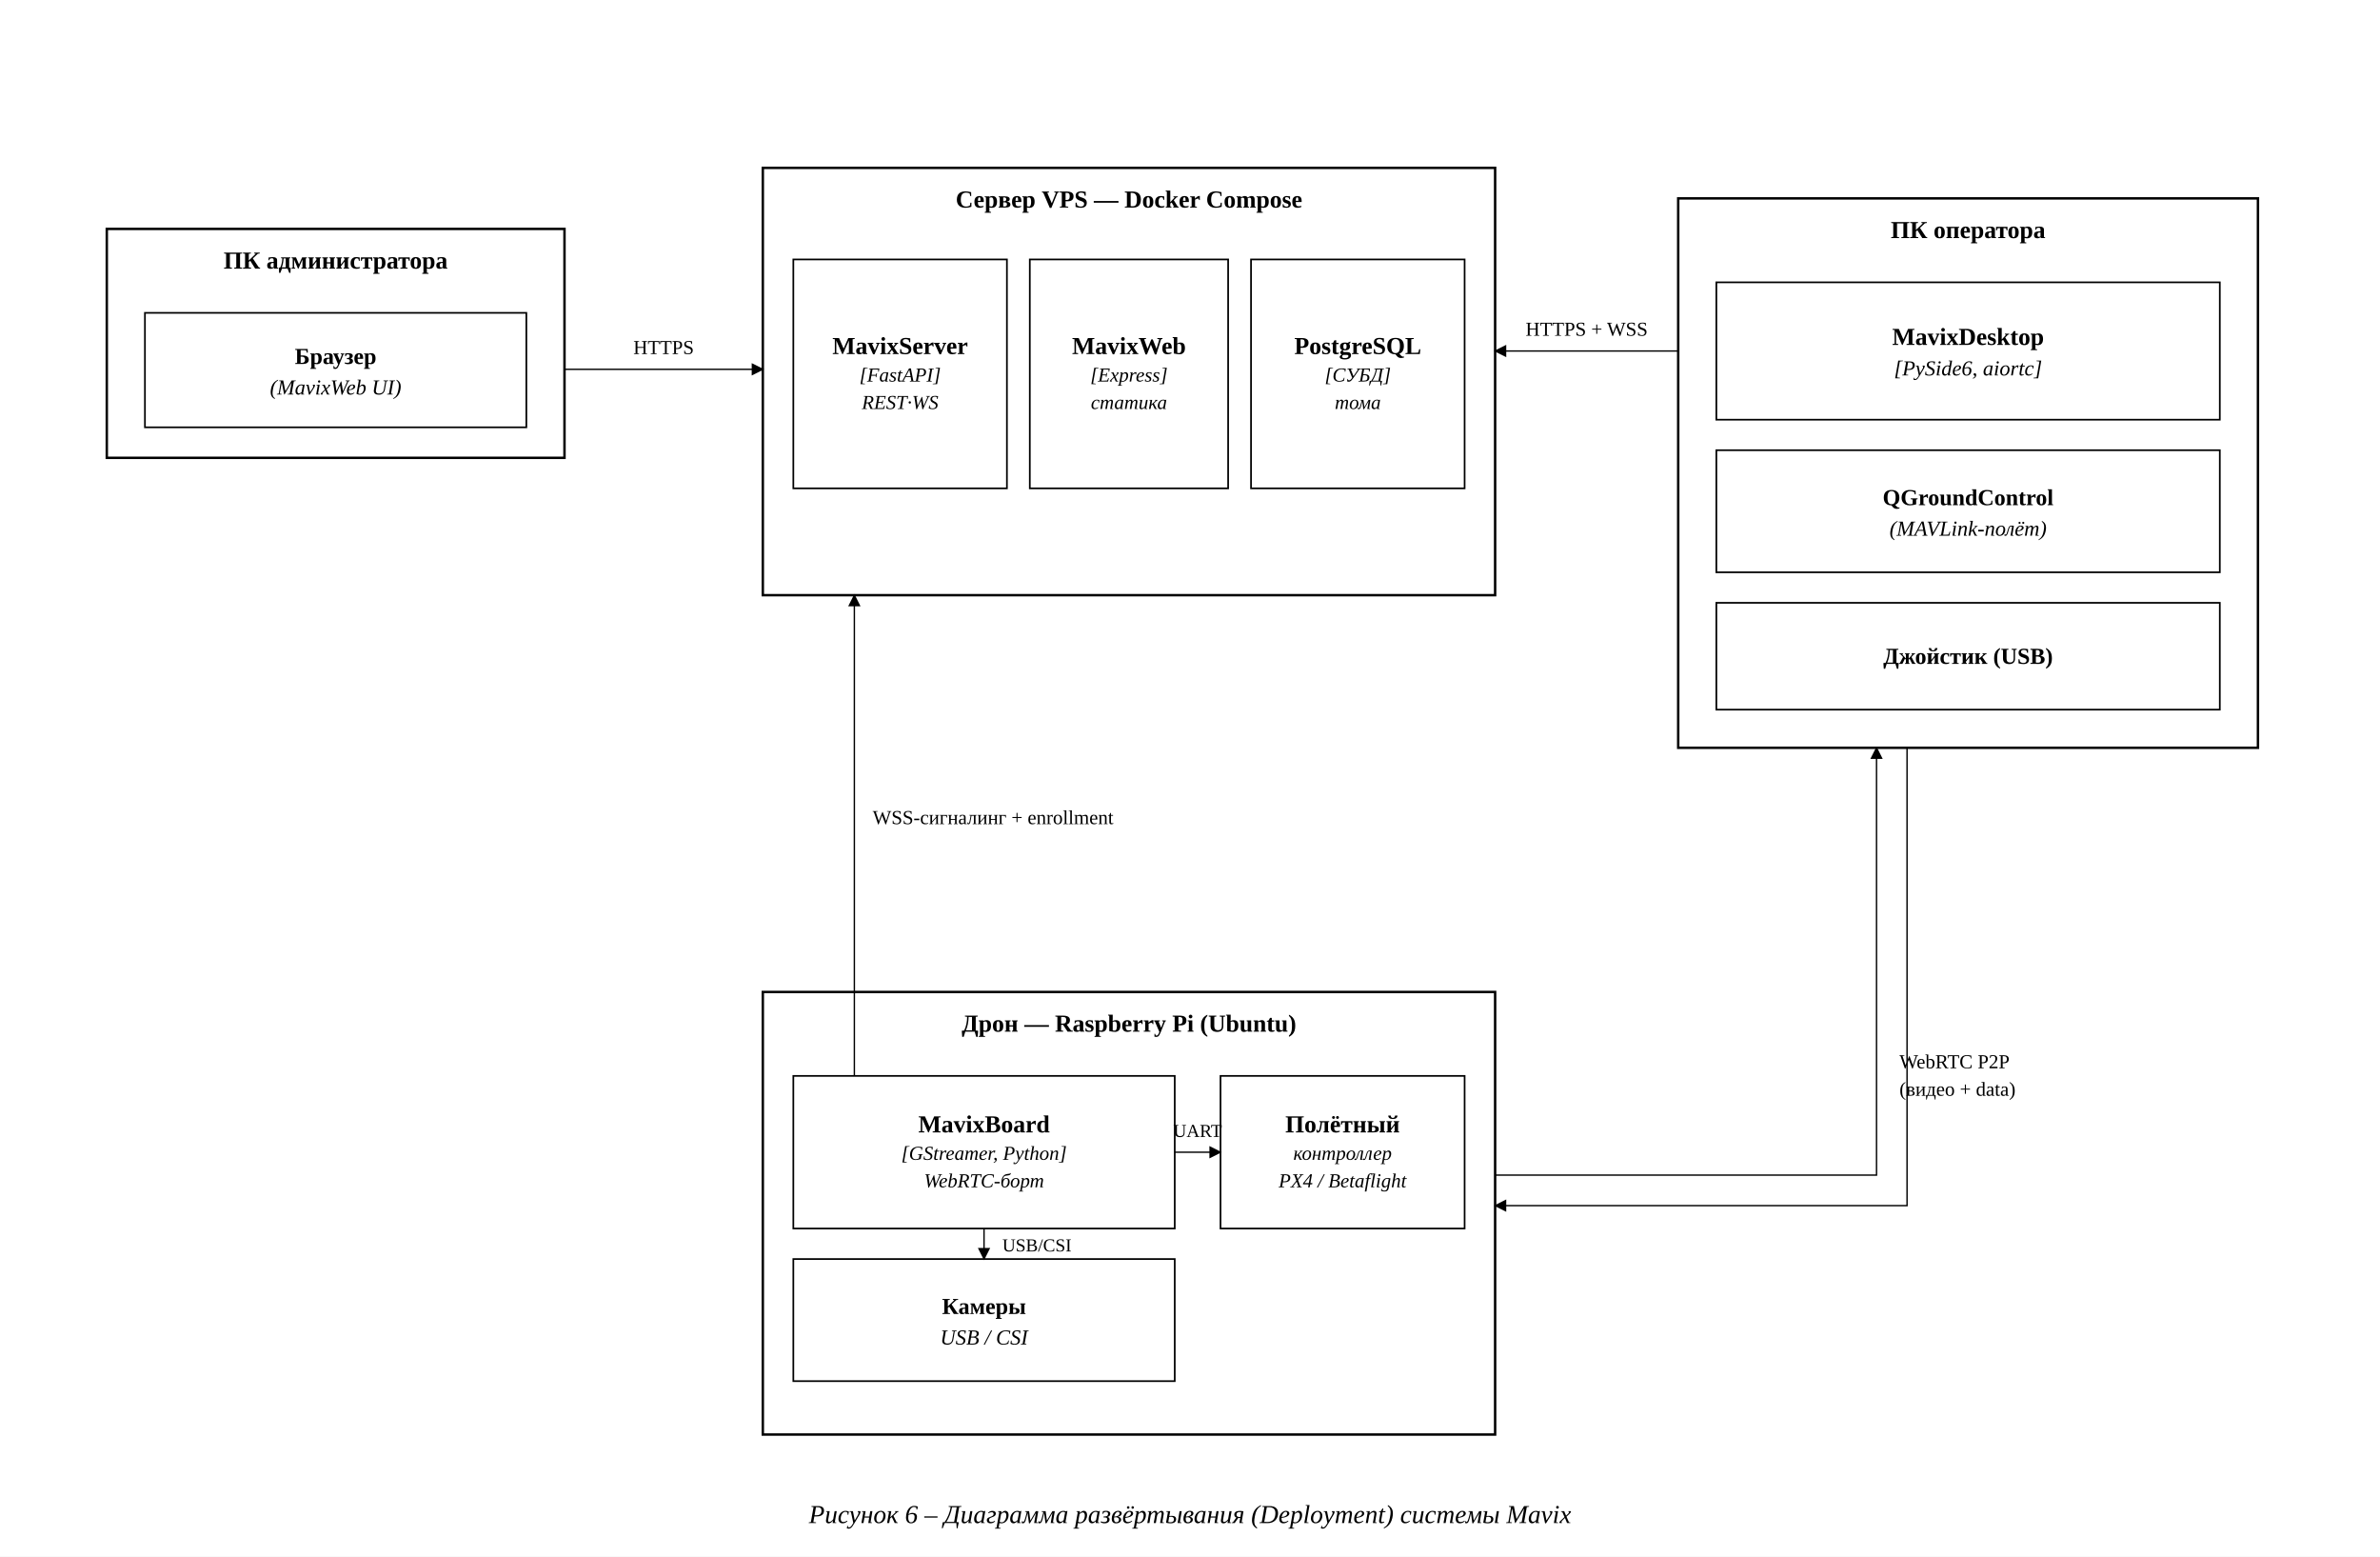
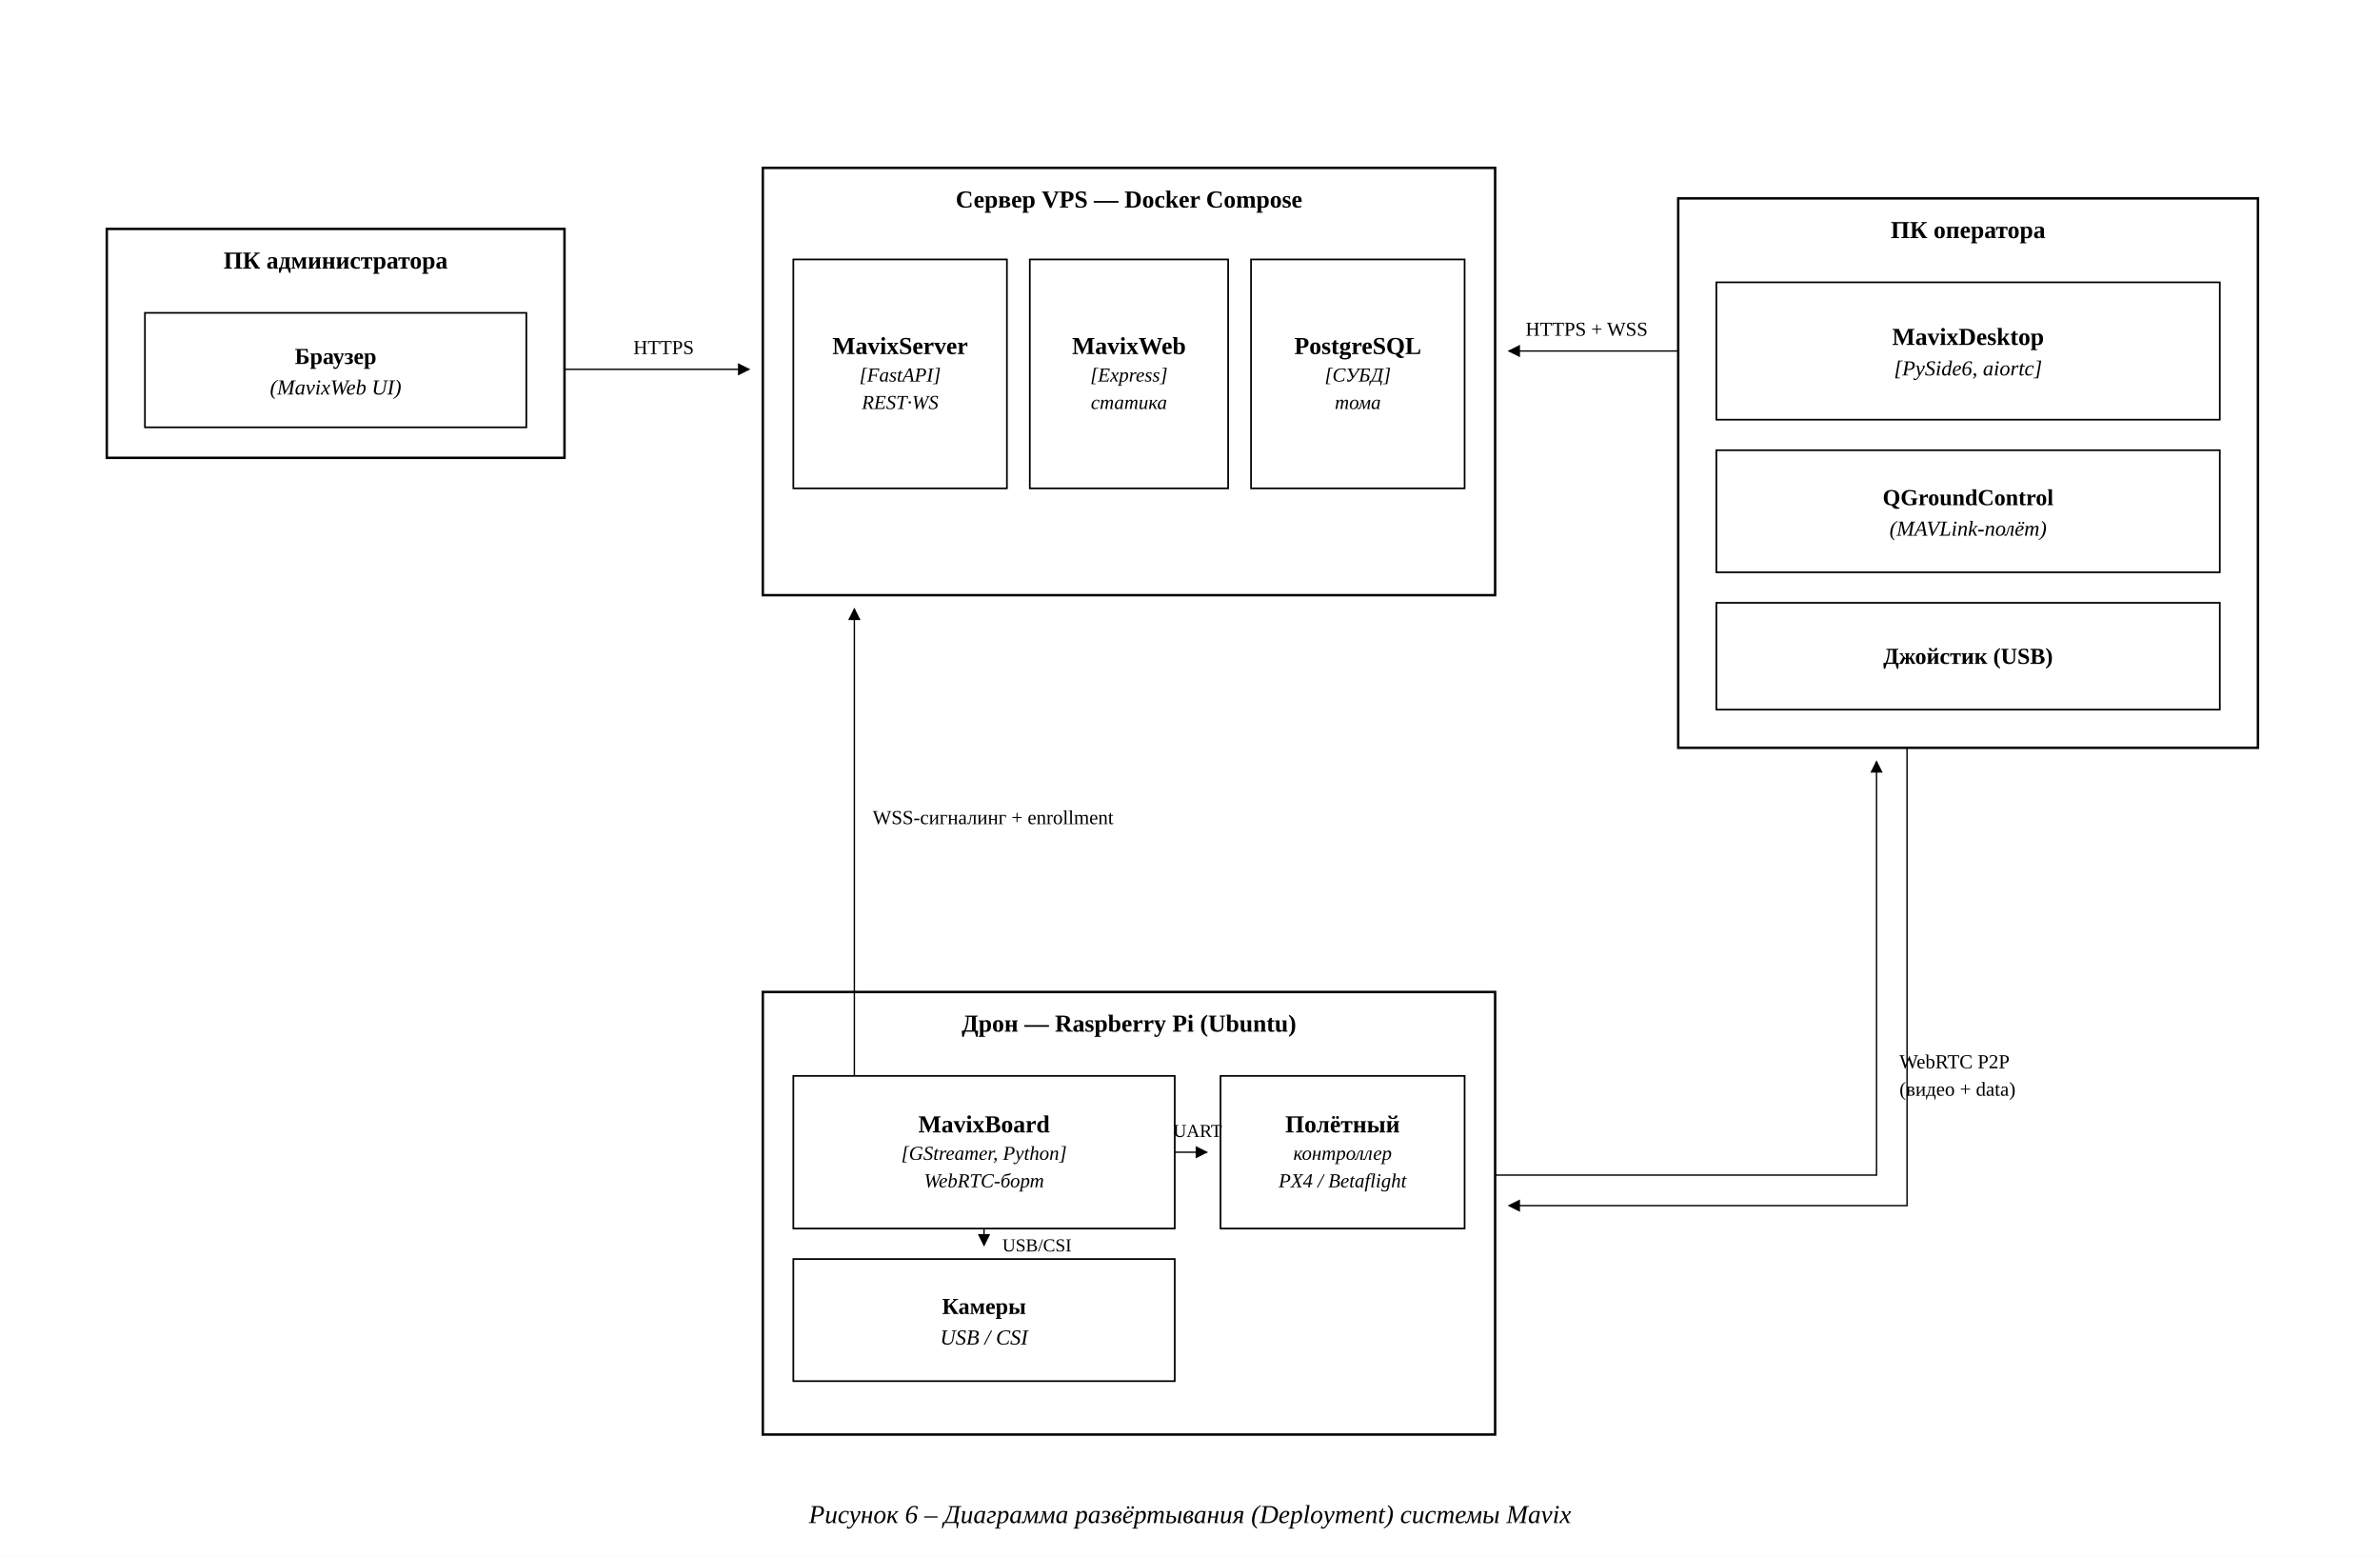
<svg xmlns="http://www.w3.org/2000/svg" width="1560" height="1020" viewBox="0 0 1560 1020" font-family="Liberation Serif, Times New Roman, serif">
  <rect width="1560" height="1020" fill="#fff" />
  <defs>
    <marker id="arr" viewBox="0 0 10 10" refX="9" refY="5" markerWidth="9" markerHeight="9" orient="auto-start-reverse">
      <path d="M 0 0 L 10 5 L 0 10 z" fill="#000" />
    </marker>
    <marker id="open" viewBox="0 0 10 10" refX="10" refY="5" markerWidth="11" markerHeight="11" orient="auto">
      <path d="M 0 0 L 10 5 L 0 10" fill="none" stroke="#000" />
    </marker>
  </defs>
  <rect x="70.0" y="150.0" width="300.0" height="150.0" stroke="#000" fill="none" stroke-width="1.6" />
  <text x="220.0" y="176.0" text-anchor="middle" font-size="16" font-weight="bold">ПК администратора</text>
  <rect x="95.0" y="205.0" width="250.0" height="75.0" stroke="#000" fill="none" stroke-width="1.1" />
  <text x="220.0" y="238.5" text-anchor="middle" font-size="15" font-weight="bold">Браузер</text>
  <text x="220.0" y="258.5" text-anchor="middle" font-size="14" font-style="italic">(MavixWeb UI)</text>
  <rect x="500.0" y="110.0" width="480.0" height="280.0" stroke="#000" fill="none" stroke-width="1.6" />
  <text x="740.0" y="136.0" text-anchor="middle" font-size="16" font-weight="bold">Сервер VPS — Docker Compose</text>
  <rect x="520.0" y="170.0" width="140.0" height="150.0" stroke="#000" fill="none" stroke-width="1.1" />
  <text x="590.0" y="232.0" text-anchor="middle" font-size="16" font-weight="bold">MavixServer</text>
  <text x="590.0" y="250.0" text-anchor="middle" font-size="13" font-style="italic">[FastAPI]</text>
  <text x="590.0" y="268.0" text-anchor="middle" font-size="13" font-style="italic">REST·WS</text>
  <rect x="675.0" y="170.0" width="130.0" height="150.0" stroke="#000" fill="none" stroke-width="1.1" />
  <text x="740.0" y="232.0" text-anchor="middle" font-size="16" font-weight="bold">MavixWeb</text>
  <text x="740.0" y="250.0" text-anchor="middle" font-size="13" font-style="italic">[Express]</text>
  <text x="740.0" y="268.0" text-anchor="middle" font-size="13" font-style="italic">статика</text>
  <rect x="820.0" y="170.0" width="140.0" height="150.0" stroke="#000" fill="none" stroke-width="1.1" />
  <text x="890.0" y="232.0" text-anchor="middle" font-size="16" font-weight="bold">PostgreSQL</text>
  <text x="890.0" y="250.0" text-anchor="middle" font-size="13" font-style="italic">[СУБД]</text>
  <text x="890.0" y="268.0" text-anchor="middle" font-size="13" font-style="italic">тома</text>
  <rect x="1100.0" y="130.0" width="380.0" height="360.0" stroke="#000" fill="none" stroke-width="1.6" />
  <text x="1290.0" y="156.0" text-anchor="middle" font-size="16" font-weight="bold">ПК оператора</text>
  <rect x="1125.0" y="185.0" width="330.0" height="90.0" stroke="#000" fill="none" stroke-width="1.1" />
  <text x="1290.0" y="226.0" text-anchor="middle" font-size="16" font-weight="bold">MavixDesktop</text>
  <text x="1290.0" y="246.0" text-anchor="middle" font-size="14" font-style="italic">[PySide6, aiortc]</text>
  <rect x="1125.0" y="295.0" width="330.0" height="80.0" stroke="#000" fill="none" stroke-width="1.1" />
  <text x="1290.0" y="331.0" text-anchor="middle" font-size="15" font-weight="bold">QGroundControl</text>
  <text x="1290.0" y="351.0" text-anchor="middle" font-size="14" font-style="italic">(MAVLink-полёт)</text>
  <rect x="1125.0" y="395.0" width="330.0" height="70.0" stroke="#000" fill="none" stroke-width="1.1" />
  <text x="1290.0" y="435.0" text-anchor="middle" font-size="15" font-weight="bold">Джойстик (USB)</text>
  <rect x="500.0" y="650.0" width="480.0" height="290.0" stroke="#000" fill="none" stroke-width="1.6" />
  <text x="740.0" y="676.0" text-anchor="middle" font-size="16" font-weight="bold">Дрон — Raspberry Pi (Ubuntu)</text>
  <rect x="520.0" y="705.0" width="250.0" height="100.0" stroke="#000" fill="none" stroke-width="1.1" />
  <text x="645.0" y="742.0" text-anchor="middle" font-size="16" font-weight="bold">MavixBoard</text>
  <text x="645.0" y="760.0" text-anchor="middle" font-size="13" font-style="italic">[GStreamer, Python]</text>
  <text x="645.0" y="778.0" text-anchor="middle" font-size="13" font-style="italic">WebRTC-борт</text>
  <rect x="800.0" y="705.0" width="160.0" height="100.0" stroke="#000" fill="none" stroke-width="1.1" />
  <text x="880.0" y="742.0" text-anchor="middle" font-size="16" font-weight="bold">Полётный</text>
  <text x="880.0" y="760.0" text-anchor="middle" font-size="13" font-style="italic">контроллер</text>
  <text x="880.0" y="778.0" text-anchor="middle" font-size="13" font-style="italic">PX4 / Betaflight</text>
  <rect x="520.0" y="825.0" width="250.0" height="80.0" stroke="#000" fill="none" stroke-width="1.1" />
  <text x="645.0" y="861.0" text-anchor="middle" font-size="15" font-weight="bold">Камеры</text>
  <text x="645.0" y="881.0" text-anchor="middle" font-size="14" font-style="italic">USB / CSI</text>
-   <polyline points="370.0,242.0 500.0,242.0" stroke="#000" fill="none" stroke-width="0.9" marker-end="url(#arr)" />
+   <polyline points="370.0,242.0 491.0,242.0" stroke="#000" fill="none" stroke-width="0.9" marker-end="url(#arr)" />
  <text x="435.0" y="232.0" text-anchor="middle" font-size="13">HTTPS</text>
-   <polyline points="1100.0,230.0 980.0,230.0" stroke="#000" fill="none" stroke-width="0.9" marker-end="url(#arr)" />
+   <polyline points="1100.0,230.0 989.0,230.0" stroke="#000" fill="none" stroke-width="0.9" marker-end="url(#arr)" />
  <text x="1040.0" y="220.0" text-anchor="middle" font-size="13">HTTPS + WSS</text>
-   <polyline points="560.0,705.0 560.0,390.0" stroke="#000" fill="none" stroke-width="0.9" marker-end="url(#arr)" />
+   <polyline points="560.0,705.0 560.0,399.0" stroke="#000" fill="none" stroke-width="0.9" marker-end="url(#arr)" />
  <text x="572.0" y="540.0" text-anchor="start" font-size="13">WSS-сигналинг + enrollment</text>
-   <polyline points="1250.0,490.0 1250.0,790.0 980.0,790.0" stroke="#000" fill="none" stroke-width="0.9" marker-end="url(#arr)" />
-   <polyline points="980.0,770.0 1230.0,770.0 1230.0,490.0" stroke="#000" fill="none" stroke-width="0.9" marker-end="url(#arr)" />
+   <polyline points="1250.0,490.0 1250.0,790.0 989.0,790.0" stroke="#000" fill="none" stroke-width="0.9" marker-end="url(#arr)" />
+   <polyline points="980.0,770.0 1230.0,770.0 1230.0,499.0" stroke="#000" fill="none" stroke-width="0.9" marker-end="url(#arr)" />
  <text x="1245.0" y="700.0" text-anchor="start" font-size="13">WebRTC P2P</text>
  <text x="1245.0" y="718.0" text-anchor="start" font-size="13">(видео + data)</text>
-   <polyline points="770.0,755.0 800.0,755.0" stroke="#000" fill="none" stroke-width="0.9" marker-end="url(#arr)" />
+   <polyline points="770.0,755.0 791.0,755.0" stroke="#000" fill="none" stroke-width="0.9" marker-end="url(#arr)" />
  <text x="785.0" y="745.0" text-anchor="middle" font-size="12">UART</text>
-   <polyline points="645.0,805.0 645.0,825.0" stroke="#000" fill="none" stroke-width="0.9" marker-end="url(#arr)" />
+   <polyline points="645.0,805.0 645.0,816.0" stroke="#000" fill="none" stroke-width="0.9" marker-end="url(#arr)" />
  <text x="657.0" y="820.0" text-anchor="start" font-size="12">USB/CSI</text>
  <text x="780.0" y="998" text-anchor="middle" font-style="italic" font-size="17">Рисунок 6 – Диаграмма развёртывания (Deployment) системы Mavix</text>
</svg>
